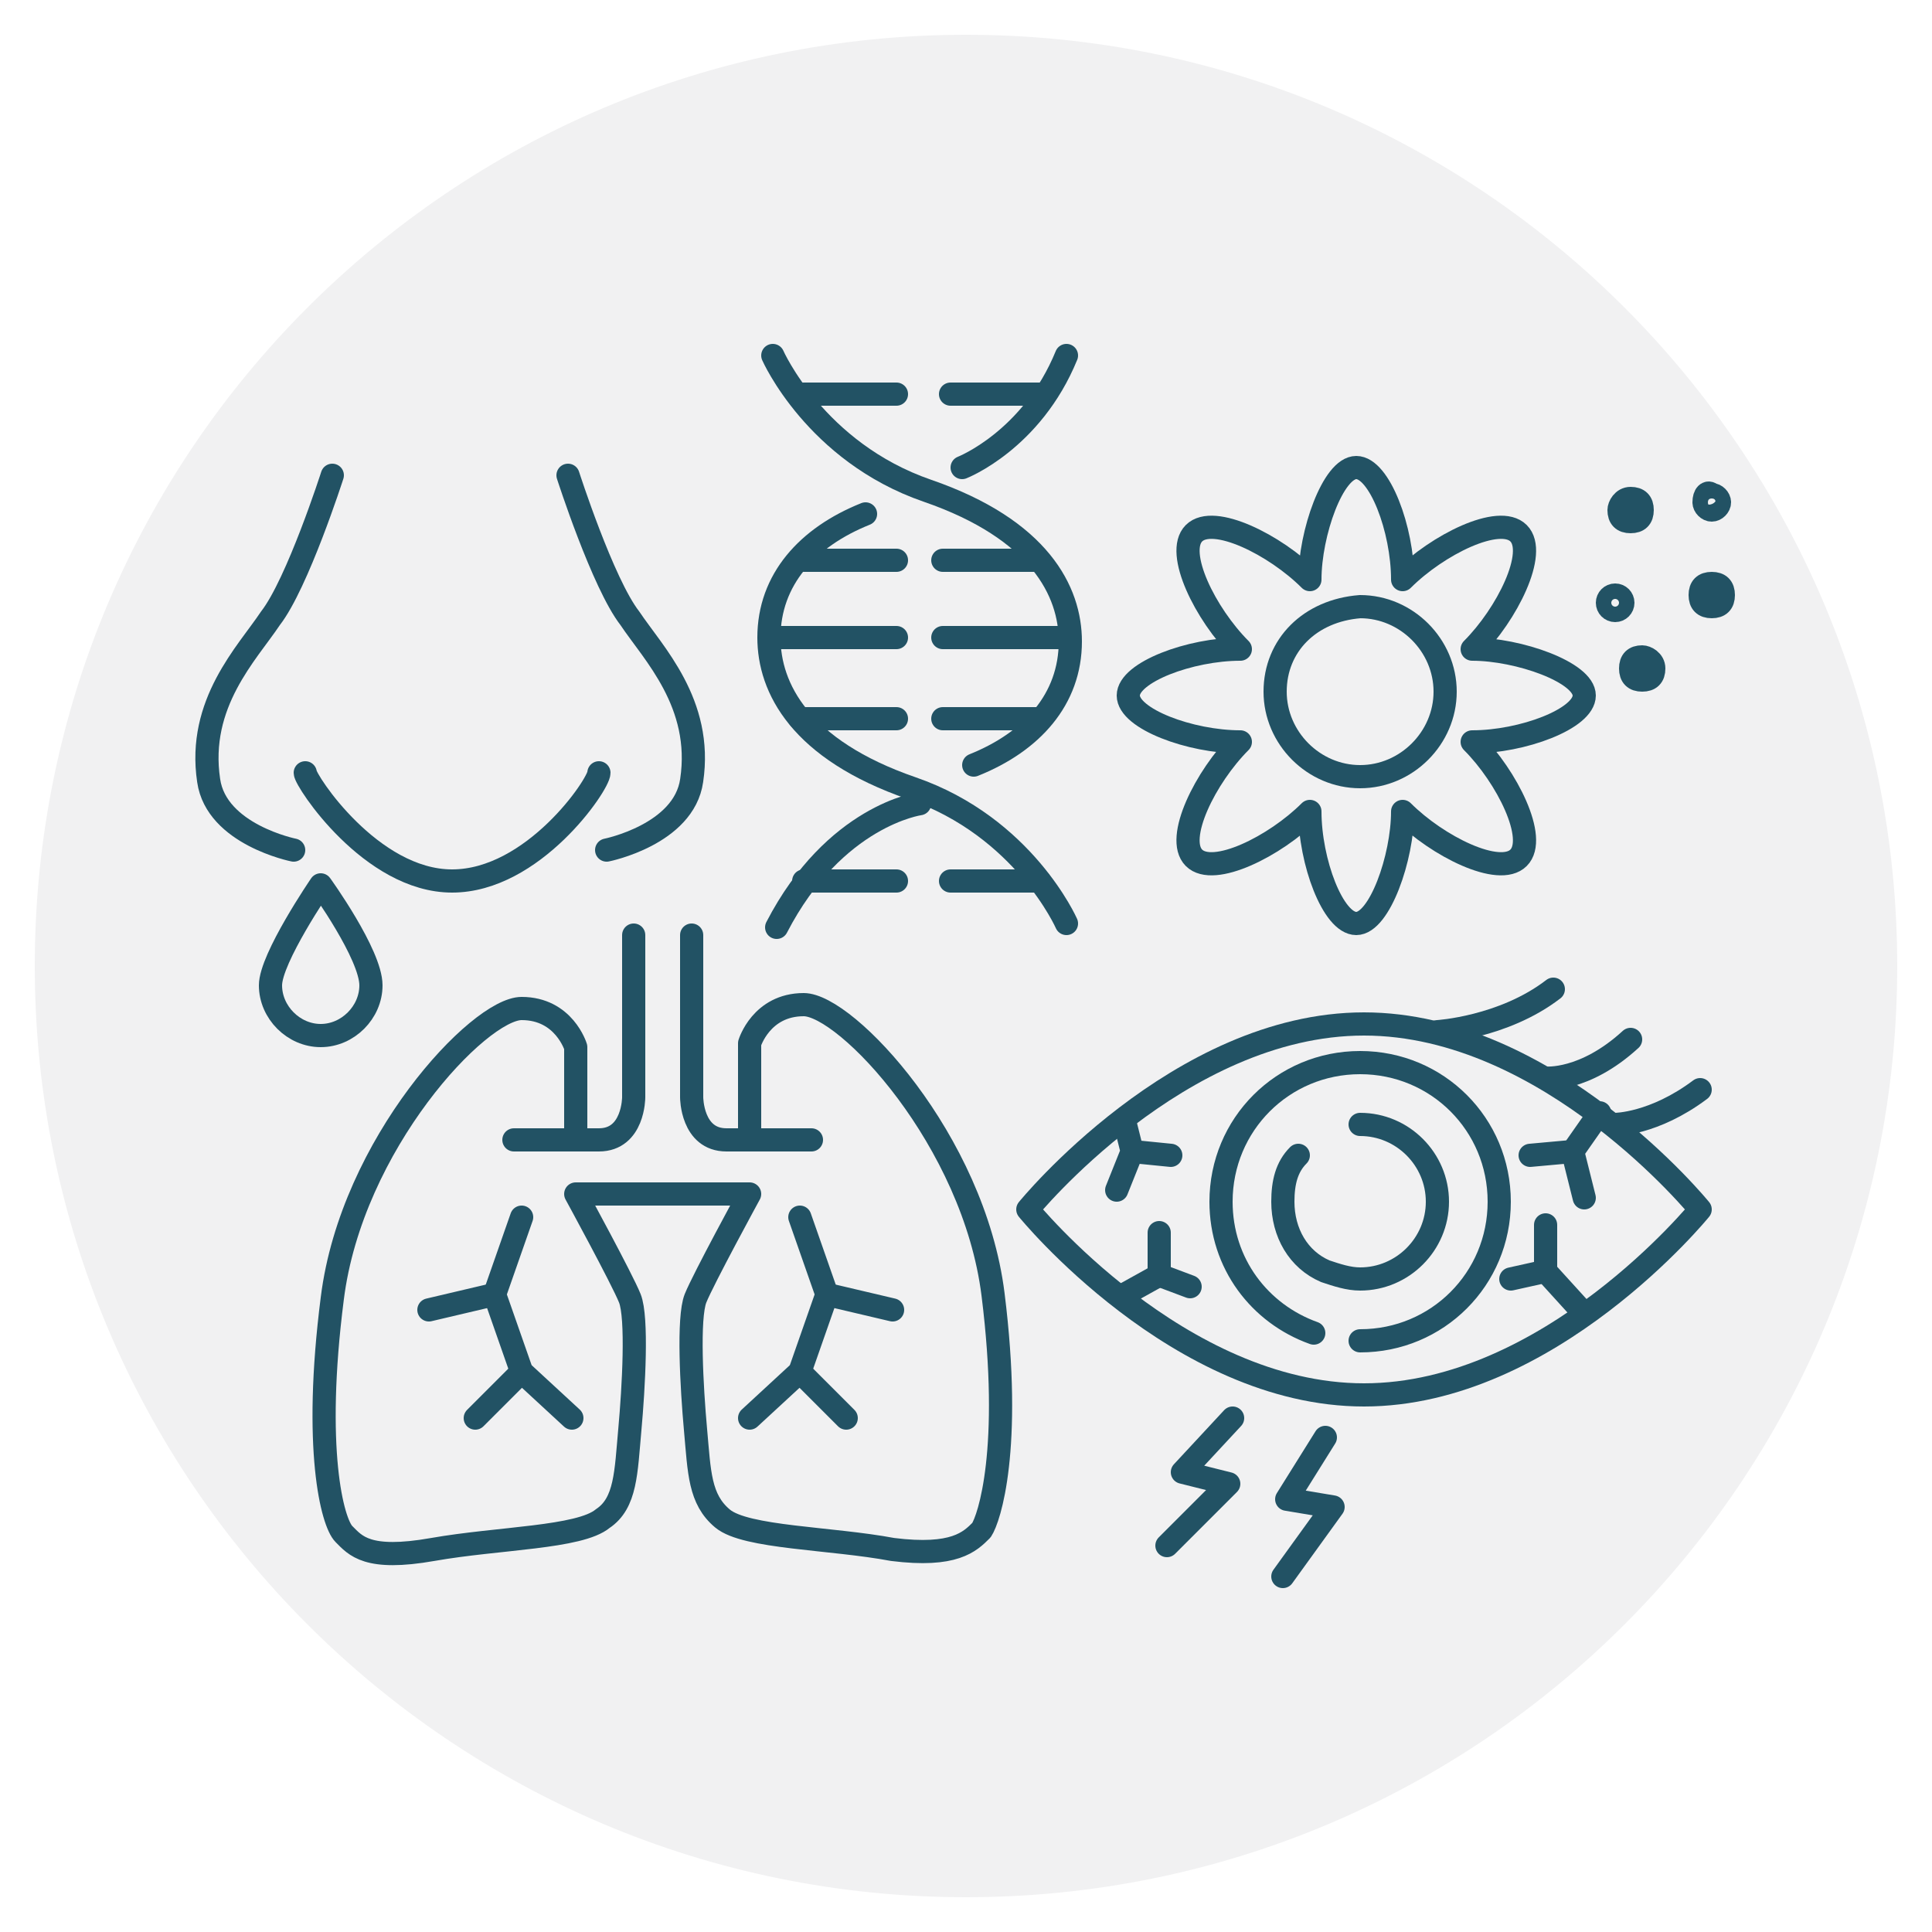
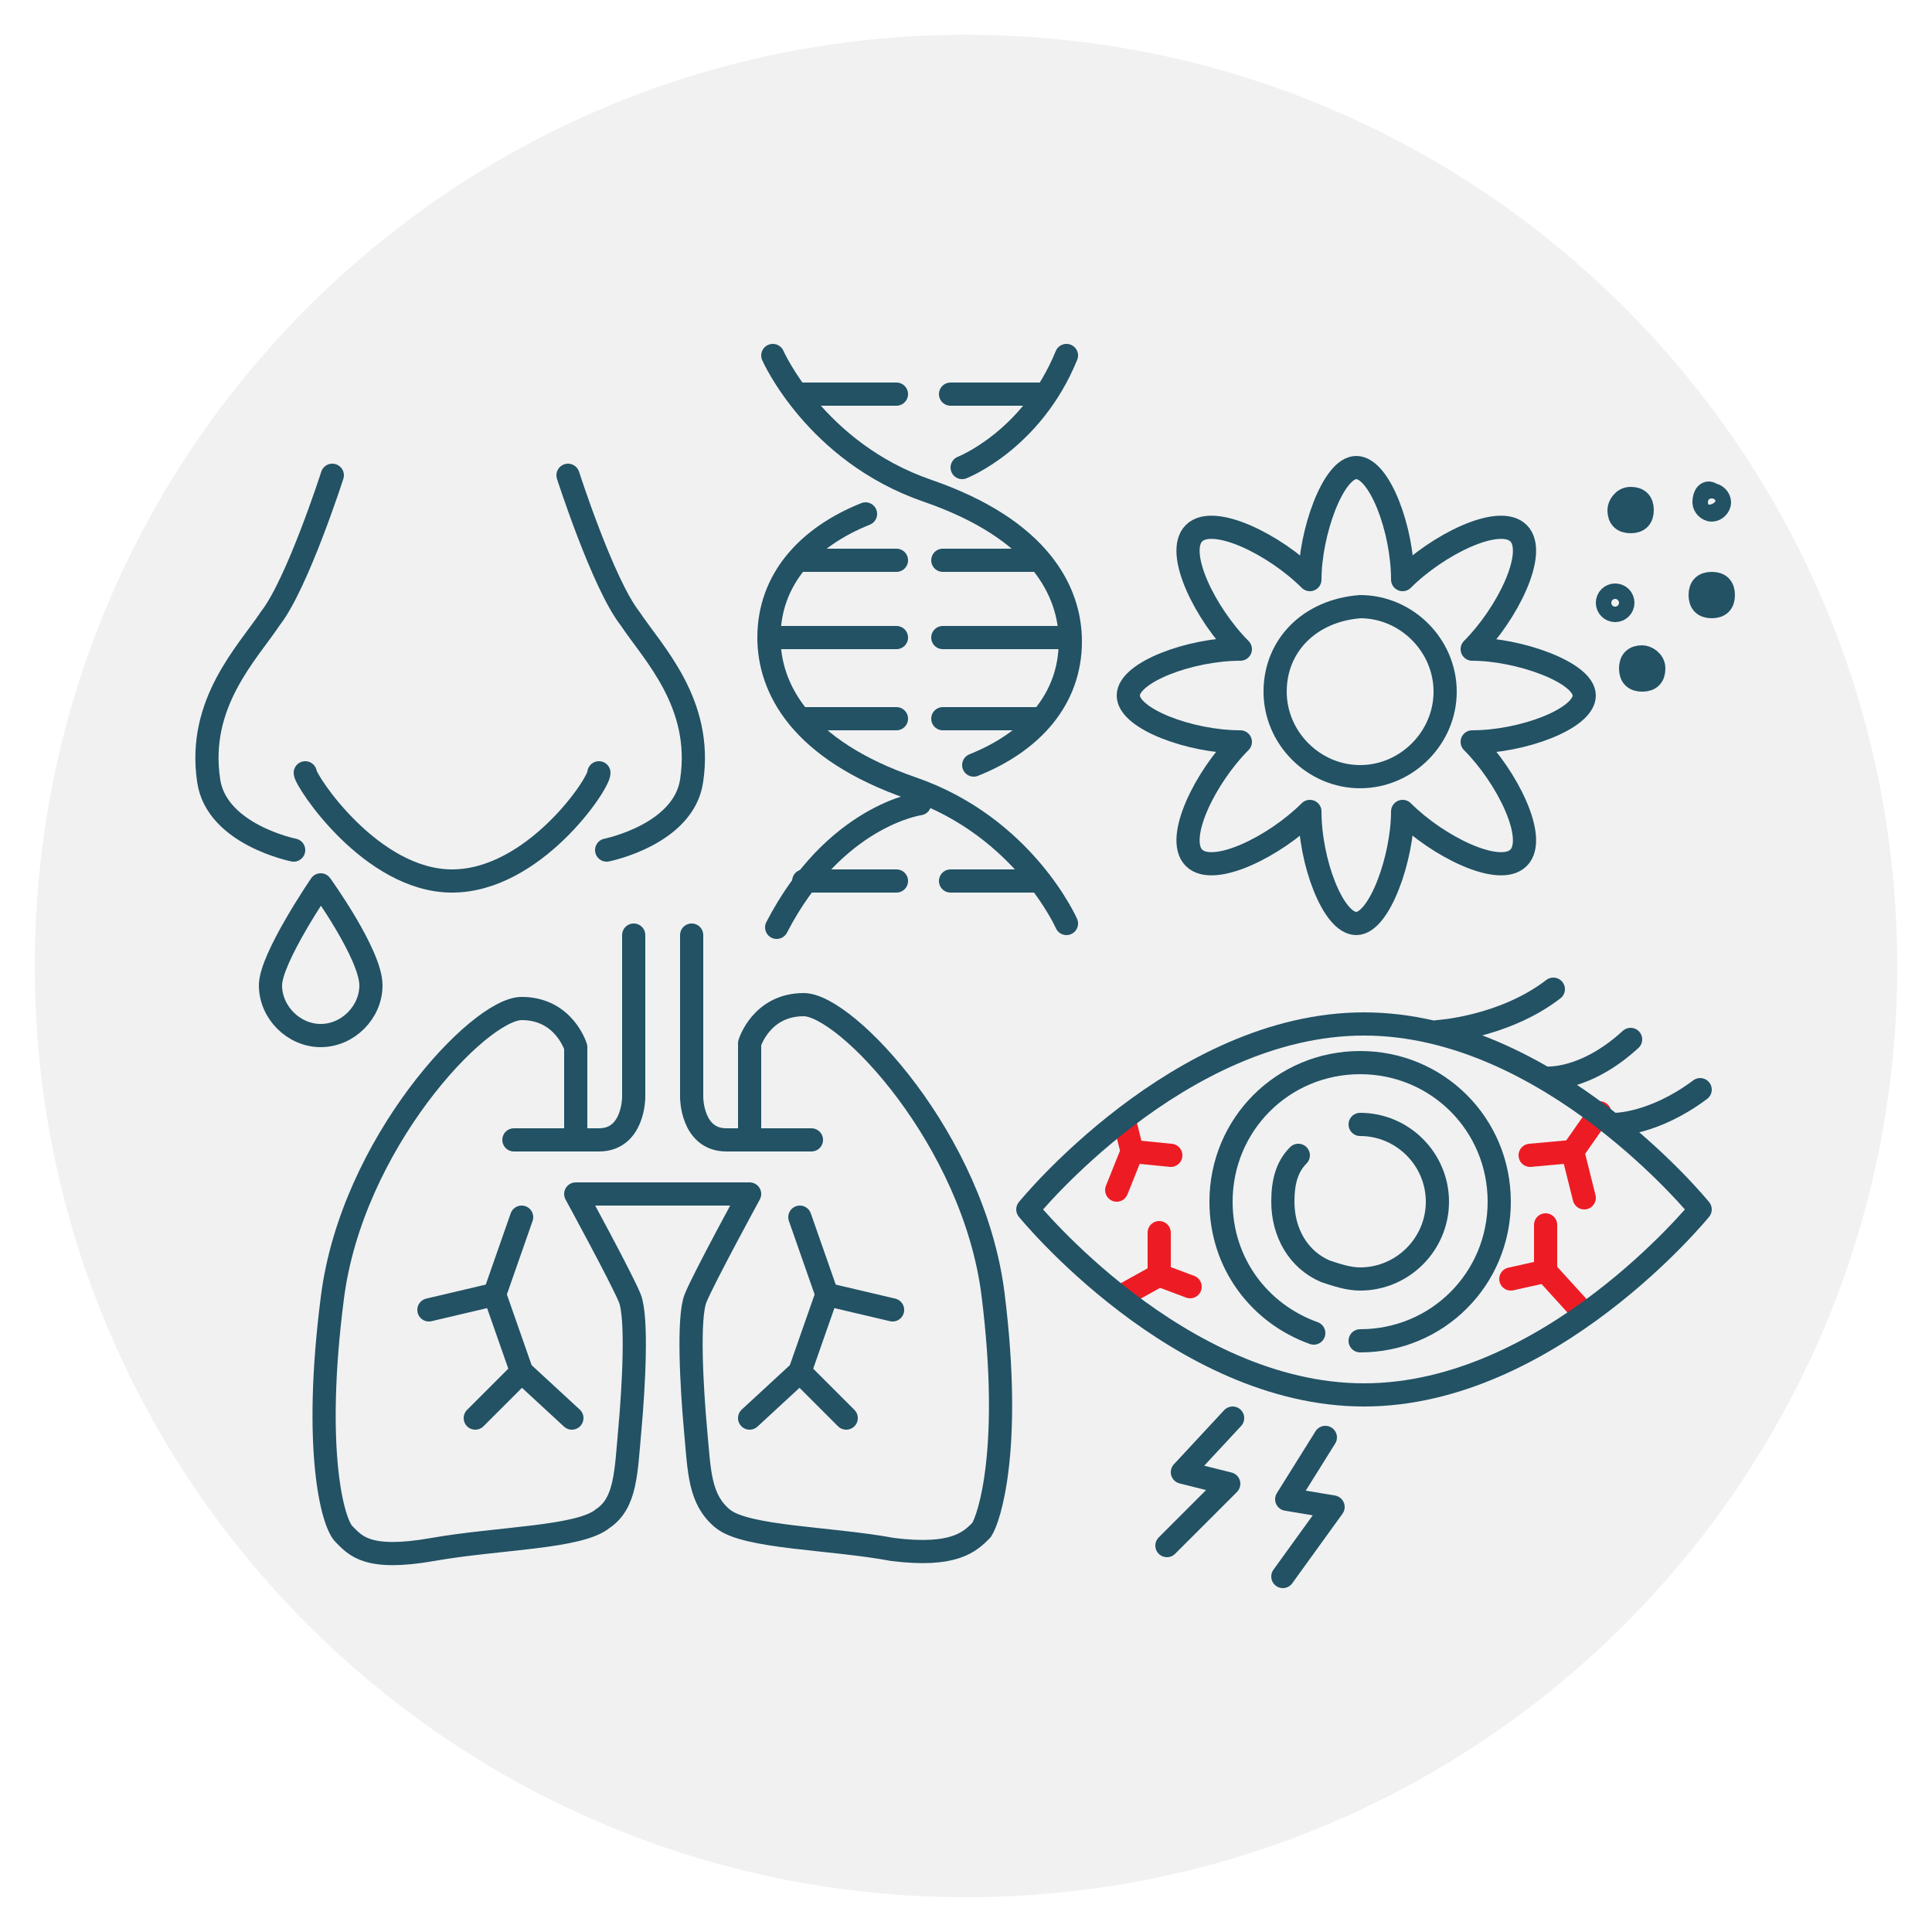
<svg xmlns="http://www.w3.org/2000/svg" version="1.1" id="Layer_1" x="0px" y="0px" viewBox="0 0 50 50" style="enable-background:new 0 0 50 50;" xml:space="preserve">
  <style type="text/css">
	.st0{fill:#F1F1F2;}
	.st1{fill:none;stroke:#225264;stroke-width:0.6;stroke-linecap:round;stroke-linejoin:round;stroke-miterlimit:10;}
+ 	.st2{fill:none;stroke:#ED1C24;stroke-width:0.6;stroke-linecap:round;stroke-linejoin:round;stroke-miterlimit:10;}
</style>
  <circle class="st0" cx="25" cy="25" r="24.1" />
  <g>
    <g>
-       <g>
-         <path class="st1" d="M44,31.3c0,0-3.9,4.8-8.7,4.8c-4.8,0-8.7-4.8-8.7-4.8s3.9-4.8,8.7-4.8C40.1,26.5,44,31.3,44,31.3z" />
-         <path class="st1" d="M34,34.5c-1.4-0.5-2.4-1.8-2.4-3.4c0-2,1.6-3.6,3.6-3.6c2,0,3.6,1.6,3.6,3.6s-1.6,3.6-3.6,3.6" />
-         <path class="st1" d="M35.2,29.1c1.1,0,2,0.9,2,2c0,1.1-0.9,2-2,2c-0.3,0-0.6-0.1-0.9-0.2c-0.7-0.3-1.1-1-1.1-1.8     c0-0.5,0.1-0.9,0.4-1.2" />
-       </g>
      <path class="st1" d="M37.2,26.7c0,0,1.7-0.1,3-1.1" />
      <path class="st1" d="M40,27.9c0,0,1,0.1,2.2-1" />
      <path class="st1" d="M41.8,29.1c0,0,1,0,2.2-0.9" />
-       <polyline class="st1" points="40,31.7 40,32.9 41,34   " />
-       <line class="st1" x1="40" y1="32.9" x2="39.1" y2="33.1" />
-       <polyline class="st1" points="41.4,28.8 40.7,29.8 41,31   " />
-       <line class="st1" x1="40.7" y1="29.8" x2="39.6" y2="29.9" />
-       <polyline class="st1" points="29.1,29 29.3,29.8 28.9,30.8   " />
-       <line class="st1" x1="29.3" y1="29.8" x2="30.3" y2="29.9" />
-       <polyline class="st1" points="29.1,33.5 30,33 30,31.9   " />
-       <line class="st1" x1="30" y1="33" x2="30.8" y2="33.3" />
+       <polyline class="st2" points="40,31.7 40,32.9 41,34   " />
+       <line class="st2" x1="40" y1="32.9" x2="39.1" y2="33.1" />
+       <polyline class="st2" points="41.4,28.8 40.7,29.8 41,31   " />
+       <line class="st2" x1="40.7" y1="29.8" x2="39.6" y2="29.9" />
+       <polyline class="st2" points="29.1,29 29.3,29.8 28.9,30.8   " />
+       <line class="st2" x1="29.3" y1="29.8" x2="30.3" y2="29.9" />
+       <polyline class="st2" points="29.1,33.5 30,33 30,31.9   " />
+       <line class="st2" x1="30" y1="33" x2="30.8" y2="33.3" />
      <polyline class="st1" points="31.9,36.7 30.6,38.1 31.8,38.4 30.2,40   " />
      <polyline class="st1" points="34.3,37.2 33.3,38.8 34.5,39 33.2,40.8   " />
+       <g>
+         <path class="st1" d="M34,34.5c-1.4-0.5-2.4-1.8-2.4-3.4c0-2,1.6-3.6,3.6-3.6s3.6,1.6,3.6,3.6s-1.6,3.6-3.6,3.6" />
+         <path class="st1" d="M35.2,29.1c1.1,0,2,0.9,2,2s-0.9,2-2,2c-0.3,0-0.6-0.1-0.9-0.2c-0.7-0.3-1.1-1-1.1-1.8     c0-0.5,0.1-0.9,0.4-1.2" />
+         <path class="st1" d="M44,31.3c0,0-3.9,4.8-8.7,4.8s-8.7-4.8-8.7-4.8s3.9-4.8,8.7-4.8S44,31.3,44,31.3z" />
+       </g>
    </g>
    <g>
-       <path class="st1" d="M8.6,12.3c0,0-0.9,2.8-1.6,3.7c-0.6,0.9-1.9,2.2-1.6,4.2c0.2,1.4,2.2,1.8,2.2,1.8" />
+       <path class="st1" d="M8.6,12.3c0,0-0.9,2.8-1.6,3.7c-0.6,0.9-1.9,2.2-1.6,4.2C5.6,21.6,7.6,22,7.6,22" />
      <path class="st1" d="M14.7,12.3c0,0,0.9,2.8,1.6,3.7c0.6,0.9,1.9,2.2,1.6,4.2c-0.2,1.4-2.2,1.8-2.2,1.8" />
-       <path class="st1" d="M15.5,20c0,0.3-1.7,2.8-3.8,2.8c-2.1,0-3.8-2.6-3.8-2.8" />
-       <path class="st1" d="M9.6,25.5c0,0.7-0.6,1.3-1.3,1.3c-0.7,0-1.3-0.6-1.3-1.3c0-0.7,1.3-2.6,1.3-2.6S9.6,24.7,9.6,25.5z" />
+       <path class="st1" d="M15.5,20c0,0.3-1.7,2.8-3.8,2.8S7.9,20.2,7.9,20" />
+       <path class="st1" d="M9.6,25.5c0,0.7-0.6,1.3-1.3,1.3S7,26.2,7,25.5c0-0.7,1.3-2.6,1.3-2.6S9.6,24.7,9.6,25.5z" />
    </g>
    <g>
-       <path class="st1" d="M32.1,19.2c-0.9,0.9-1.7,2.5-1.2,3c0.5,0.5,2.1-0.3,3-1.2c0,1.3,0.6,2.9,1.2,2.9s1.2-1.7,1.2-2.9    c0.9,0.9,2.5,1.7,3,1.2c0.5-0.5-0.3-2.1-1.2-3c1.3,0,2.9-0.6,2.9-1.2s-1.7-1.2-2.9-1.2c0.9-0.9,1.7-2.5,1.2-3    c-0.5-0.5-2.1,0.3-3,1.2c0-1.3-0.6-2.9-1.2-2.9s-1.2,1.7-1.2,2.9c-0.9-0.9-2.5-1.7-3-1.2c-0.5,0.5,0.3,2.1,1.2,3    c-1.3,0-2.9,0.6-2.9,1.2S30.8,19.2,32.1,19.2z" />
-       <path class="st1" d="M33,17.9c0,1.2,1,2.2,2.2,2.2c1.2,0,2.2-1,2.2-2.2c0-1.2-1-2.2-2.2-2.2C33.9,15.8,33,16.7,33,17.9z" />
-       <path class="st1" d="M42.2,17.3c0,0.2,0.1,0.3,0.3,0.3c0.2,0,0.3-0.1,0.3-0.3S42.6,17,42.5,17C42.3,17,42.2,17.1,42.2,17.3z" />
-       <path class="st1" d="M44,15.4c0,0.2,0.1,0.3,0.3,0.3c0.2,0,0.3-0.1,0.3-0.3s-0.1-0.3-0.3-0.3C44.1,15.1,44,15.2,44,15.4z" />
-       <path class="st1" d="M41.9,13.2c0,0.2,0.1,0.3,0.3,0.3c0.2,0,0.3-0.1,0.3-0.3s-0.1-0.3-0.3-0.3C42,12.9,41.9,13.1,41.9,13.2z" />
+       <path class="st1" d="M32.1,19.2c-0.9,0.9-1.7,2.5-1.2,3s2.1-0.3,3-1.2c0,1.3,0.6,2.9,1.2,2.9s1.2-1.7,1.2-2.9    c0.9,0.9,2.5,1.7,3,1.2s-0.3-2.1-1.2-3c1.3,0,2.9-0.6,2.9-1.2s-1.7-1.2-2.9-1.2c0.9-0.9,1.7-2.5,1.2-3s-2.1,0.3-3,1.2    c0-1.3-0.6-2.9-1.2-2.9s-1.2,1.7-1.2,2.9c-0.9-0.9-2.5-1.7-3-1.2s0.3,2.1,1.2,3c-1.3,0-2.9,0.6-2.9,1.2S30.8,19.2,32.1,19.2z" />
+       <path class="st1" d="M33,17.9c0,1.2,1,2.2,2.2,2.2s2.2-1,2.2-2.2s-1-2.2-2.2-2.2C33.9,15.8,33,16.7,33,17.9z" />
+       <path class="st1" d="M42.2,17.3c0,0.2,0.1,0.3,0.3,0.3s0.3-0.1,0.3-0.3S42.6,17,42.5,17C42.3,17,42.2,17.1,42.2,17.3z" />
+       <path class="st1" d="M44,15.4c0,0.2,0.1,0.3,0.3,0.3s0.3-0.1,0.3-0.3s-0.1-0.3-0.3-0.3C44.1,15.1,44,15.2,44,15.4z" />
+       <path class="st1" d="M41.9,13.2c0,0.2,0.1,0.3,0.3,0.3s0.3-0.1,0.3-0.3s-0.1-0.3-0.3-0.3S41.9,13.1,41.9,13.2z" />
      <circle class="st1" cx="41.8" cy="15.6" r="0.2" />
      <path class="st1" d="M44.1,13c0,0.1,0.1,0.2,0.2,0.2c0.1,0,0.2-0.1,0.2-0.2c0-0.1-0.1-0.2-0.2-0.2C44.2,12.7,44.1,12.8,44.1,13z" />
    </g>
    <g>
-       <path class="st1" d="M19.4,29.4V27c0,0,0.3-1,1.4-1c1.1,0,4.4,3.5,4.9,7.5c0.5,4-0.1,5.8-0.3,6.1c-0.3,0.3-0.7,0.7-2.3,0.5    c-1.6-0.3-3.8-0.3-4.4-0.8c-0.6-0.5-0.6-1.2-0.7-2.3c-0.1-1.1-0.2-2.9,0-3.4c0.2-0.5,1.4-2.7,1.4-2.7h-4.5c0,0,1.2,2.2,1.4,2.7    c0.2,0.5,0.1,2.3,0,3.4c-0.1,1.1-0.1,1.9-0.7,2.3c-0.6,0.5-2.7,0.5-4.4,0.8S9.2,40,8.9,39.7c-0.3-0.3-0.8-2.2-0.3-6.1    c0.5-4,3.8-7.5,4.9-7.5c1.1,0,1.4,1,1.4,1v2.4" />
+       <path class="st1" d="M19.4,29.4V27c0,0,0.3-1,1.4-1s4.4,3.5,4.9,7.5s-0.1,5.8-0.3,6.1c-0.3,0.3-0.7,0.7-2.3,0.5    c-1.6-0.3-3.8-0.3-4.4-0.8S18.1,38.1,18,37s-0.2-2.9,0-3.4s1.4-2.7,1.4-2.7h-4.5c0,0,1.2,2.2,1.4,2.7c0.2,0.5,0.1,2.3,0,3.4    c-0.1,1.1-0.1,1.9-0.7,2.3c-0.6,0.5-2.7,0.5-4.4,0.8s-2-0.1-2.3-0.4s-0.8-2.2-0.3-6.1c0.5-4,3.8-7.5,4.9-7.5s1.4,1,1.4,1v2.4" />
      <g>
        <g>
          <polyline class="st1" points="13.5,31.5 12.8,33.5 13.5,35.5 14.8,36.7     " />
          <line class="st1" x1="13.5" y1="35.5" x2="12.3" y2="36.7" />
          <line class="st1" x1="12.8" y1="33.5" x2="11.1" y2="33.9" />
        </g>
        <g>
          <polyline class="st1" points="20.7,31.5 21.4,33.5 20.7,35.5 19.4,36.7     " />
          <line class="st1" x1="20.7" y1="35.5" x2="21.9" y2="36.7" />
          <line class="st1" x1="21.4" y1="33.5" x2="23.1" y2="33.9" />
        </g>
      </g>
      <g>
        <path class="st1" d="M16.4,24.2v4.2c0,0,0,1.1-0.9,1.1s-2.2,0-2.2,0" />
        <path class="st1" d="M17.9,24.2v4.2c0,0,0,1.1,0.9,1.1c1,0,2.2,0,2.2,0" />
      </g>
    </g>
    <g>
-       <path class="st1" d="M20,9.2c0,0,1.1,2.5,4,3.5c2.9,1,3.7,2.6,3.7,3.9c0,1.5-1,2.6-2.5,3.2" />
-       <path class="st1" d="M27.6,23.9c0,0-1.1-2.5-4-3.5c-2.9-1-3.7-2.6-3.7-3.9c0-1.5,1-2.6,2.5-3.2" />
+       <path class="st1" d="M20,9.2c0,0,1.1,2.5,4,3.5s3.7,2.6,3.7,3.9c0,1.5-1,2.6-2.5,3.2" />
+       <path class="st1" d="M27.6,23.9c0,0-1.1-2.5-4-3.5s-3.7-2.6-3.7-3.9c0-1.5,1-2.6,2.5-3.2" />
      <path class="st1" d="M24.9,12.1c0,0,1.8-0.7,2.7-2.9" />
      <path class="st1" d="M23.8,20.8c0,0-2.2,0.3-3.7,3.2" />
      <g>
        <g>
          <line class="st1" x1="20.8" y1="14.5" x2="23.2" y2="14.5" />
          <line class="st1" x1="20" y1="16.5" x2="23.2" y2="16.5" />
          <line class="st1" x1="20.7" y1="18.6" x2="23.2" y2="18.6" />
        </g>
        <g>
          <line class="st1" x1="26.8" y1="14.5" x2="24.4" y2="14.5" />
          <line class="st1" x1="27.6" y1="16.5" x2="24.4" y2="16.5" />
          <line class="st1" x1="26.9" y1="18.6" x2="24.4" y2="18.6" />
        </g>
      </g>
      <line class="st1" x1="24.6" y1="10.2" x2="26.9" y2="10.2" />
      <line class="st1" x1="23.2" y1="10.2" x2="20.8" y2="10.2" />
      <line class="st1" x1="24.6" y1="22.8" x2="26.9" y2="22.8" />
      <line class="st1" x1="23.2" y1="22.8" x2="20.8" y2="22.8" />
    </g>
  </g>
</svg>
